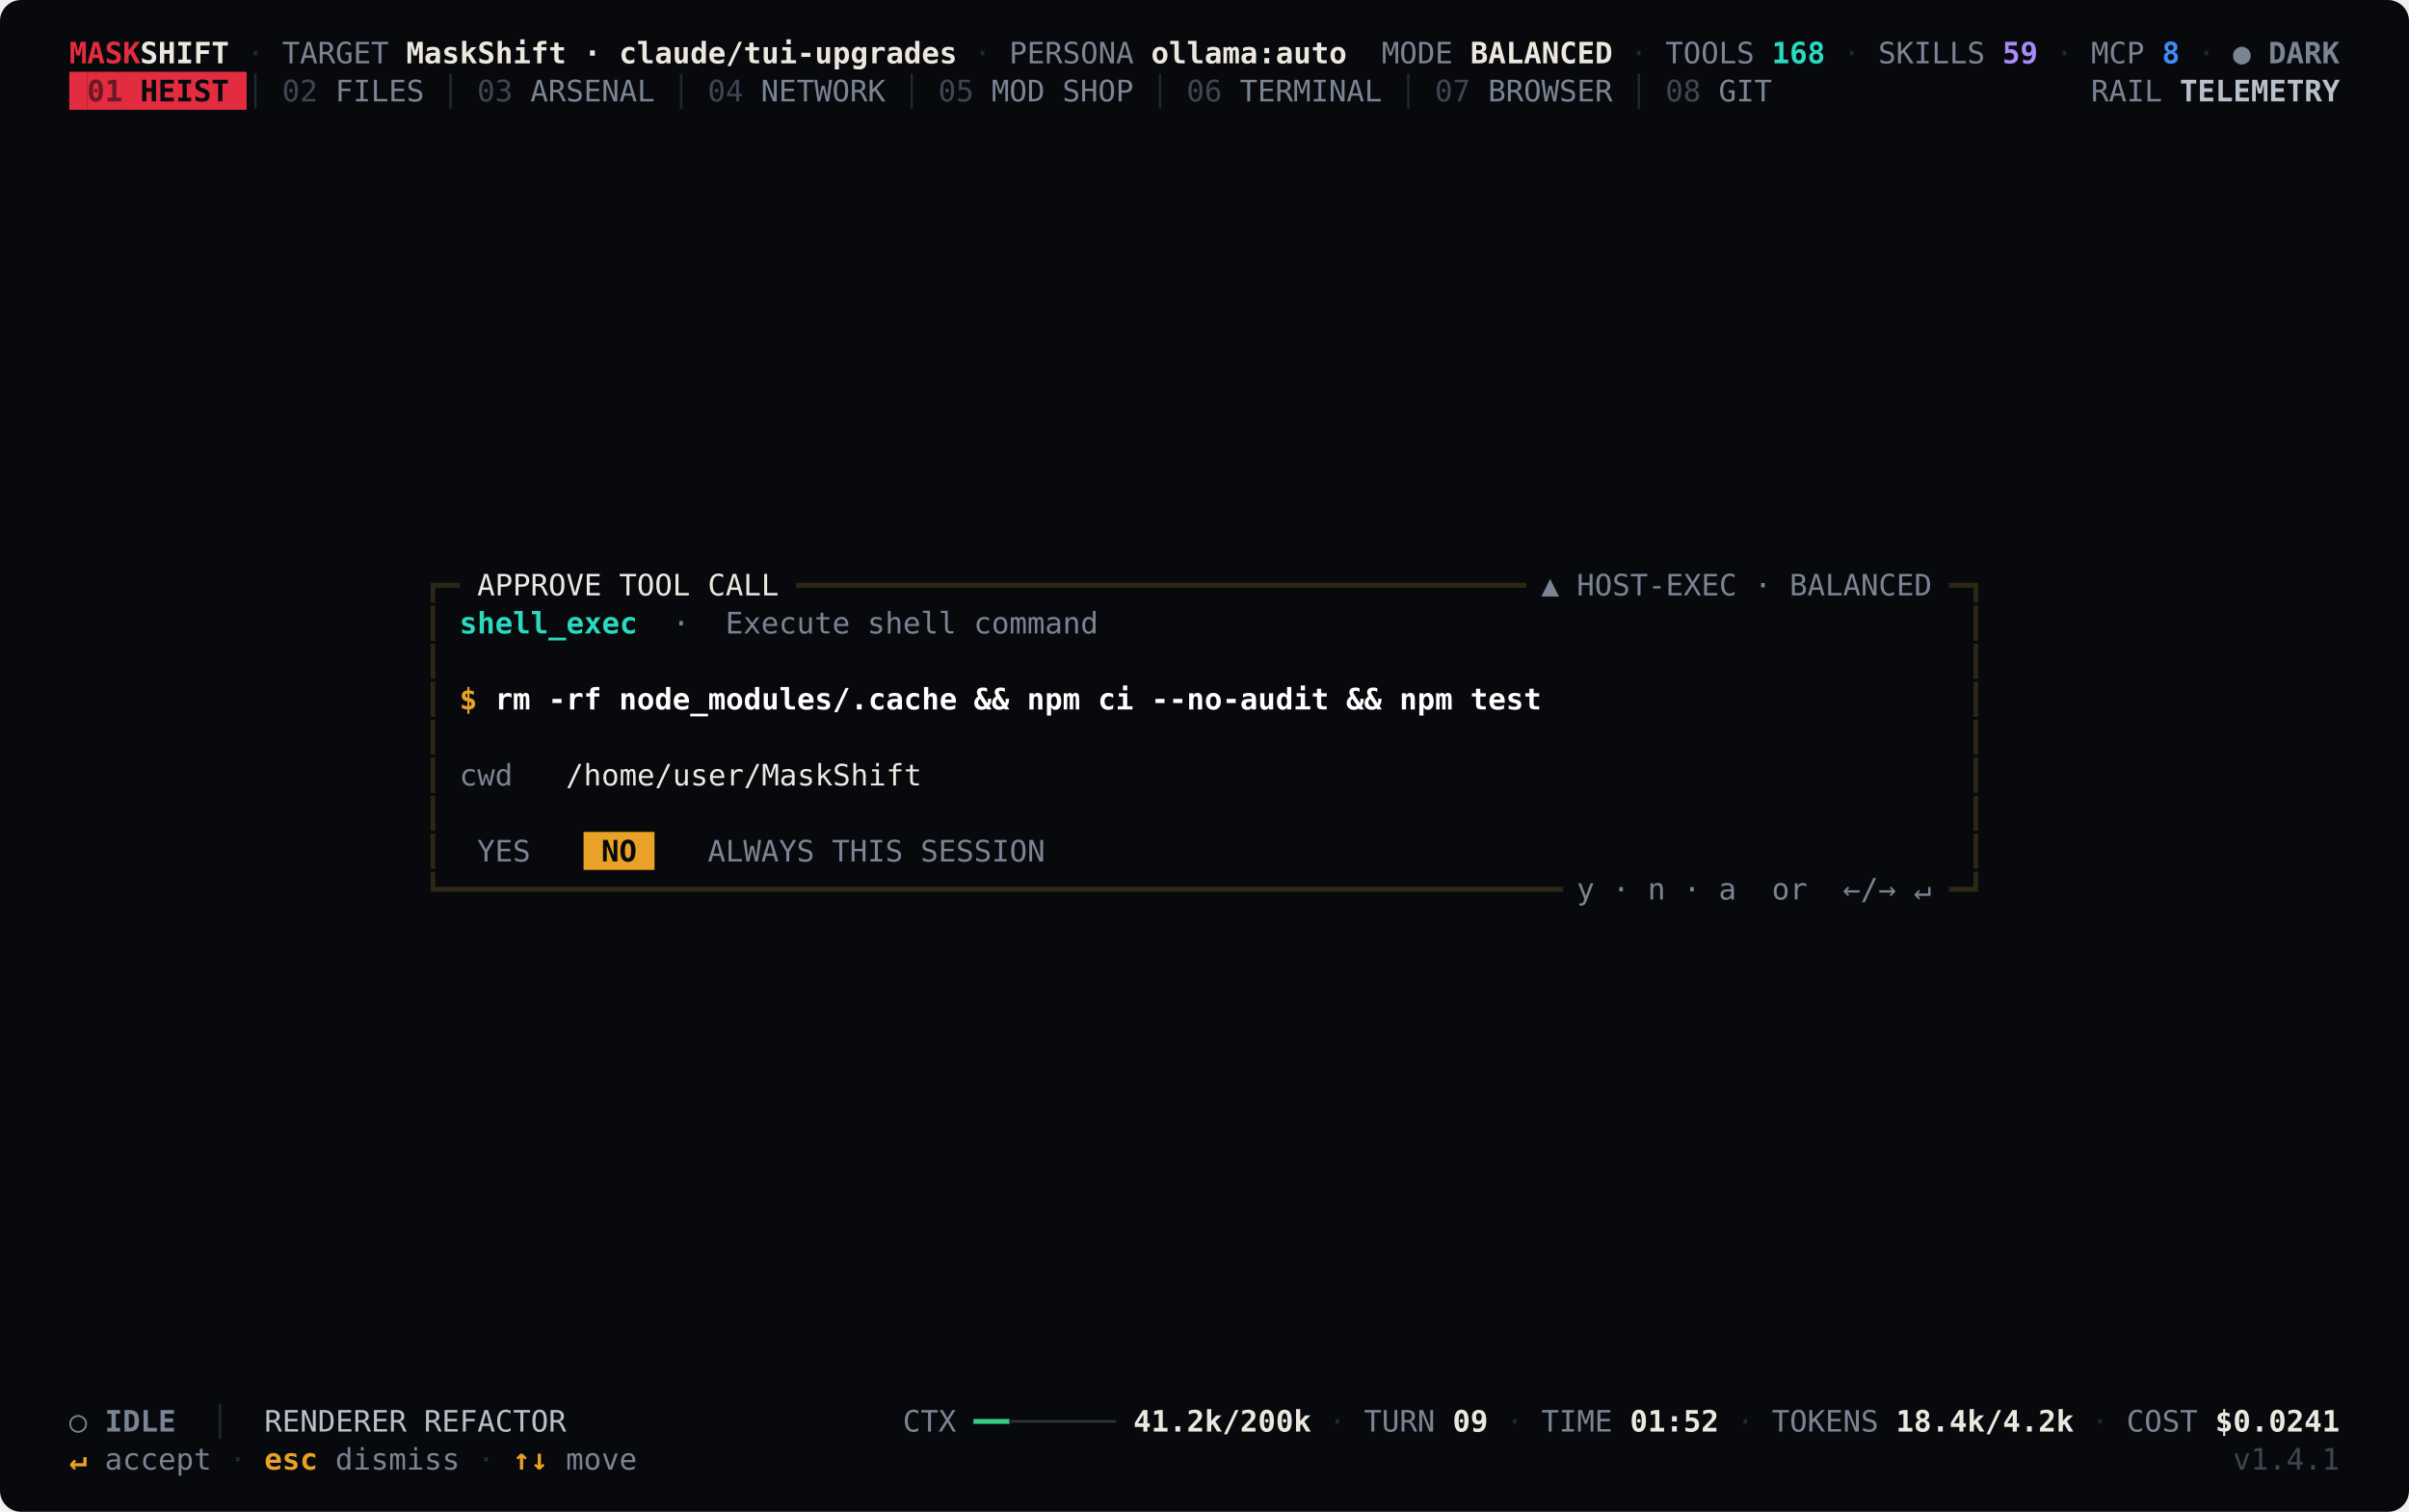
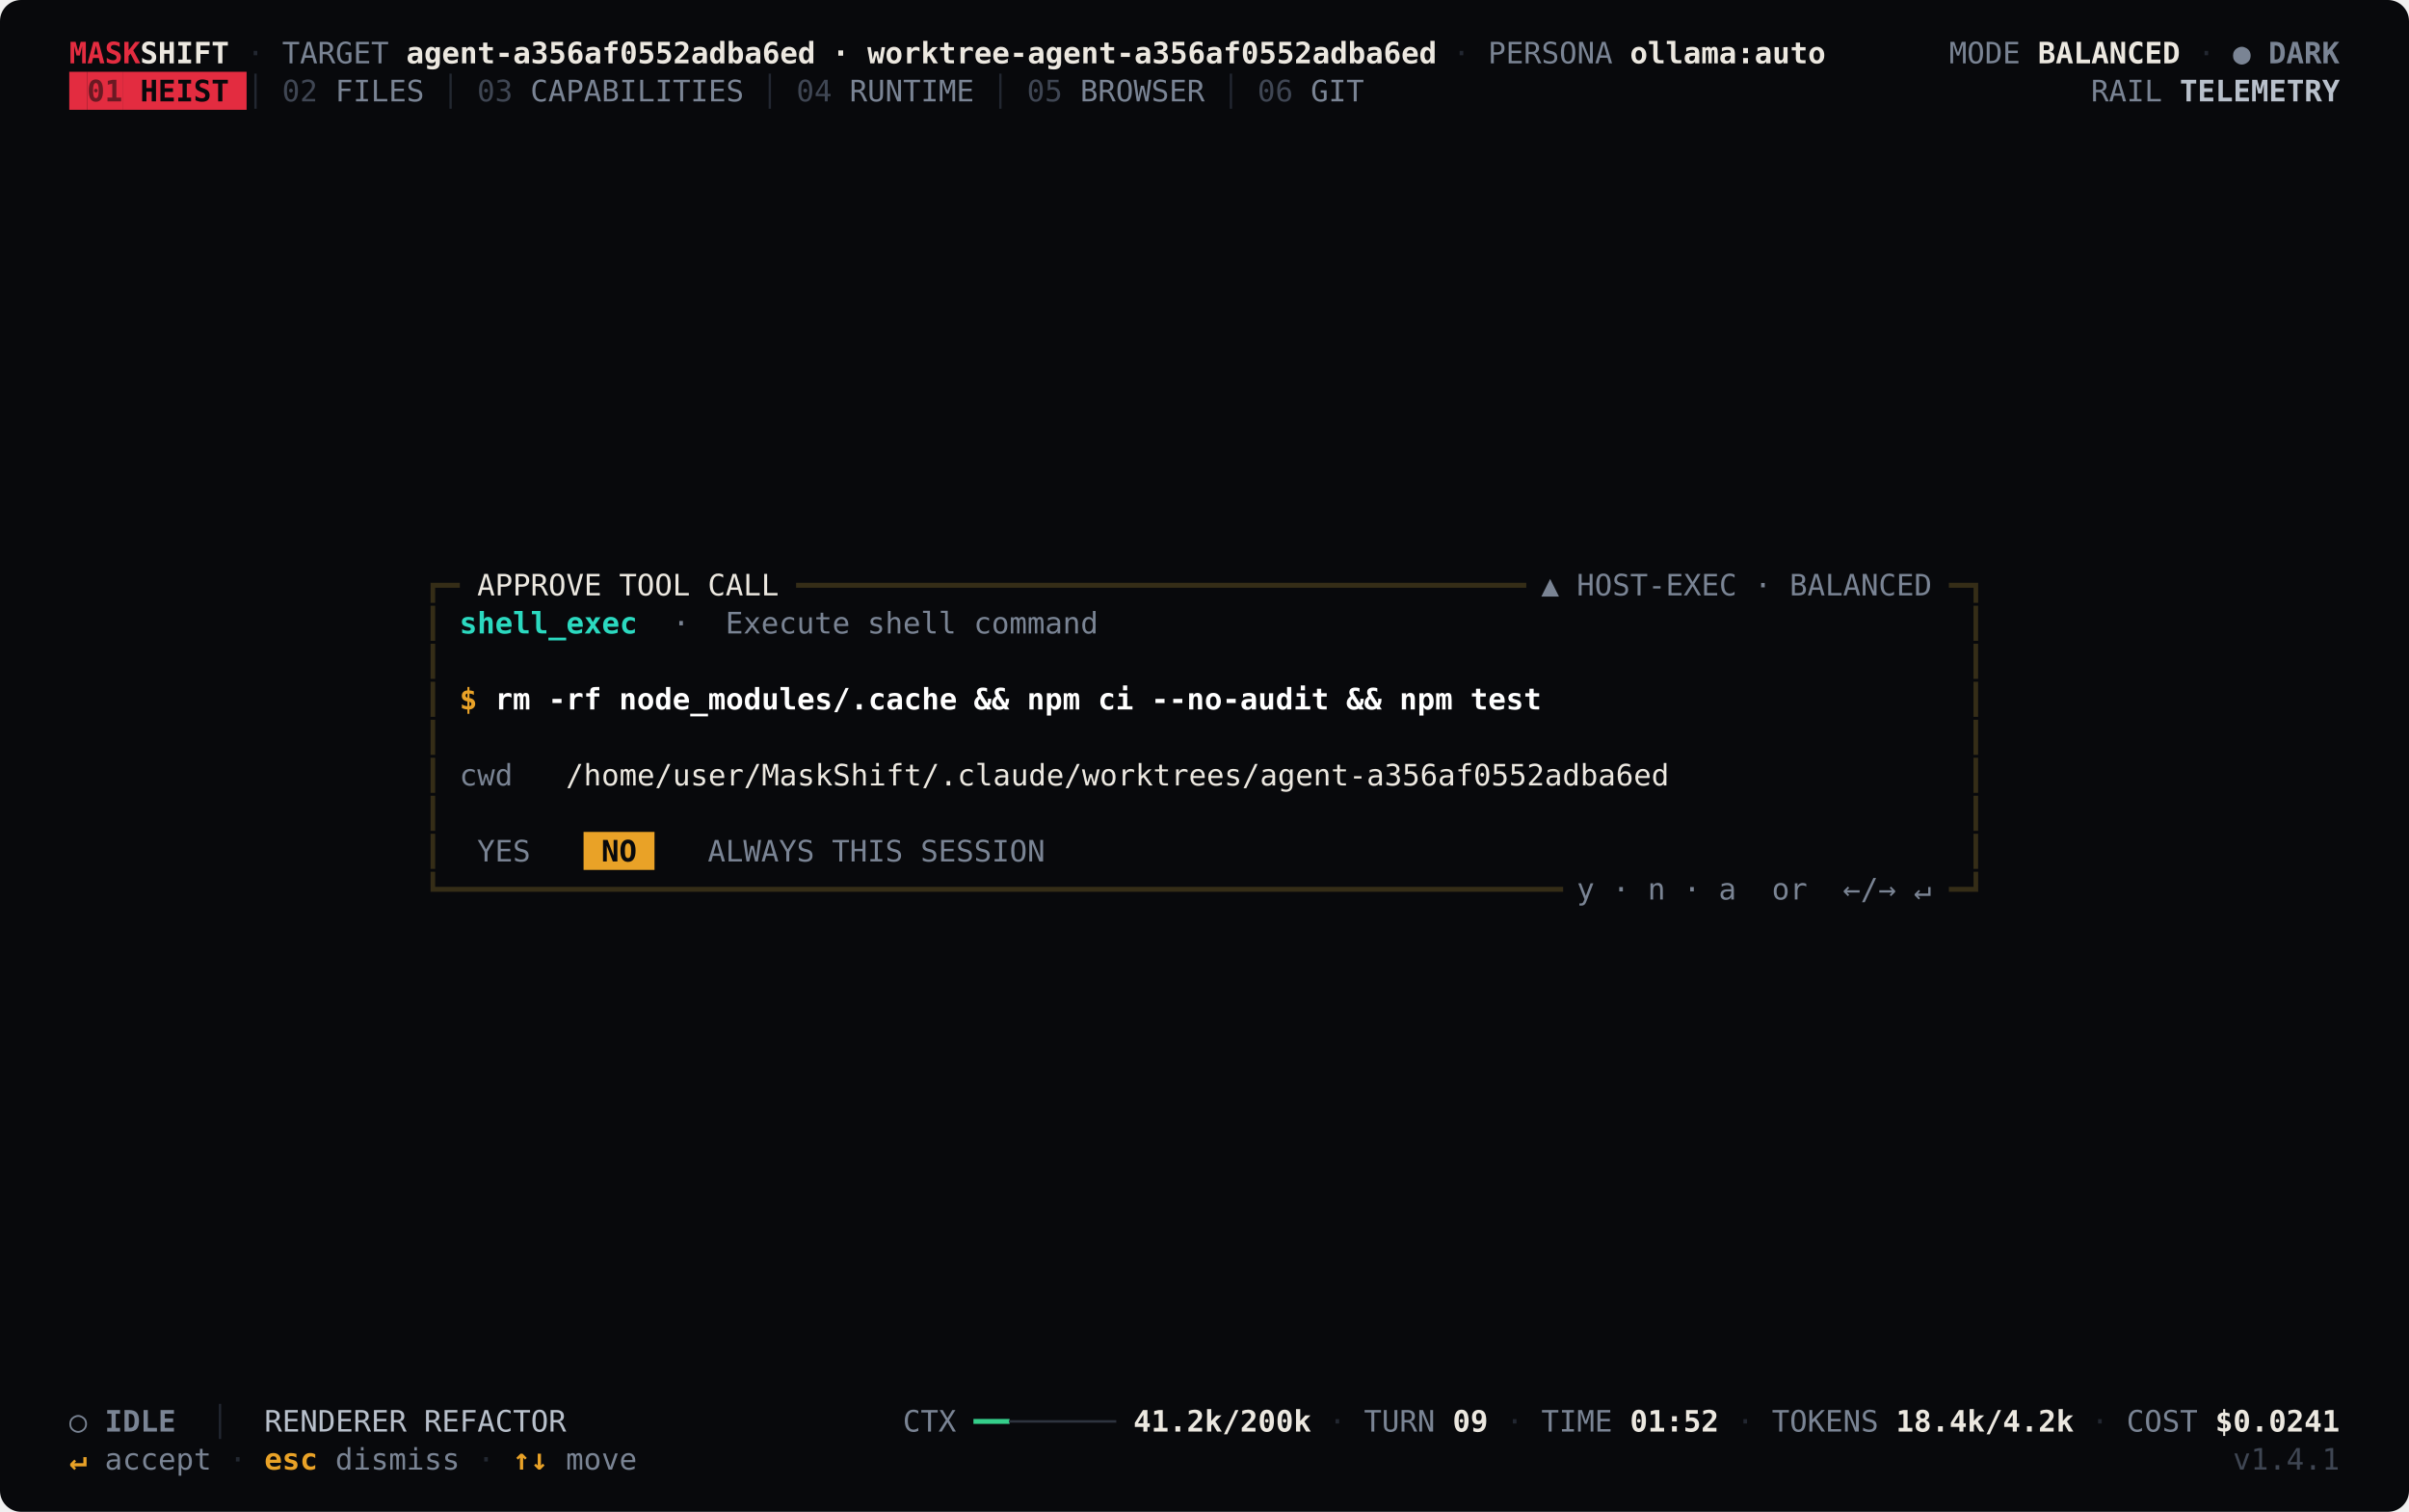
<svg xmlns="http://www.w3.org/2000/svg" width="1141" height="716" viewBox="0 0 1141 716" role="img" aria-label="MaskShift — approving a tool call">
  <rect width="100%" height="100%" rx="10" fill="#08090C" />
  <g font-family="SFMono-Regular, Menlo, Consolas, DejaVu Sans Mono, monospace" font-size="14" xml:space="preserve">
    <text x="32.80" y="30.00" fill="#e32c40" textLength="33.60" lengthAdjust="spacingAndGlyphs" font-weight="700">MASK</text>
    <text x="66.40" y="30.00" fill="#ece8e0" textLength="42.00" lengthAdjust="spacingAndGlyphs" font-weight="700">SHIFT</text>
    <text x="116.80" y="30.00" fill="#222731" textLength="8.40" lengthAdjust="spacingAndGlyphs">·</text>
    <text x="133.60" y="30.00" fill="#7a8494" textLength="50.40" lengthAdjust="spacingAndGlyphs">TARGET</text>
-     <text x="192.40" y="30.00" fill="#ece8e0" textLength="75.60" lengthAdjust="spacingAndGlyphs" font-weight="700">MaskShift</text>
-     <text x="276.40" y="30.00" fill="#ece8e0" textLength="8.40" lengthAdjust="spacingAndGlyphs" font-weight="700">·</text>
-     <text x="293.20" y="30.00" fill="#ece8e0" textLength="159.60" lengthAdjust="spacingAndGlyphs" font-weight="700">claude/tui-upgrades</text>
-     <text x="461.20" y="30.00" fill="#222731" textLength="8.40" lengthAdjust="spacingAndGlyphs">·</text>
-     <text x="478.00" y="30.00" fill="#7a8494" textLength="58.80" lengthAdjust="spacingAndGlyphs">PERSONA</text>
-     <text x="545.20" y="30.00" fill="#ece8e0" textLength="92.40" lengthAdjust="spacingAndGlyphs" font-weight="700">ollama:auto</text>
-     <text x="654.40" y="30.00" fill="#7a8494" textLength="33.60" lengthAdjust="spacingAndGlyphs">MODE</text>
-     <text x="696.40" y="30.00" fill="#ece8e0" textLength="67.20" lengthAdjust="spacingAndGlyphs" font-weight="700">BALANCED</text>
-     <text x="772.00" y="30.00" fill="#222731" textLength="8.40" lengthAdjust="spacingAndGlyphs">·</text>
-     <text x="788.80" y="30.00" fill="#7a8494" textLength="42.00" lengthAdjust="spacingAndGlyphs">TOOLS</text>
-     <text x="839.20" y="30.00" fill="#2bd9c0" textLength="25.20" lengthAdjust="spacingAndGlyphs" font-weight="700">168</text>
-     <text x="872.80" y="30.00" fill="#222731" textLength="8.40" lengthAdjust="spacingAndGlyphs">·</text>
-     <text x="889.60" y="30.00" fill="#7a8494" textLength="50.40" lengthAdjust="spacingAndGlyphs">SKILLS</text>
-     <text x="948.40" y="30.00" fill="#a78bfa" textLength="16.80" lengthAdjust="spacingAndGlyphs" font-weight="700">59</text>
-     <text x="973.60" y="30.00" fill="#222731" textLength="8.40" lengthAdjust="spacingAndGlyphs">·</text>
-     <text x="990.40" y="30.00" fill="#7a8494" textLength="25.20" lengthAdjust="spacingAndGlyphs">MCP</text>
-     <text x="1024.00" y="30.00" fill="#3d8bf5" textLength="8.40" lengthAdjust="spacingAndGlyphs" font-weight="700">8</text>
+     <text x="192.40" y="30.00" fill="#ece8e0" textLength="193.20" lengthAdjust="spacingAndGlyphs" font-weight="700">agent-a356af0552adba6ed</text>
+     <text x="394.00" y="30.00" fill="#ece8e0" textLength="8.40" lengthAdjust="spacingAndGlyphs" font-weight="700">·</text>
+     <text x="410.80" y="30.00" fill="#ece8e0" textLength="268.80" lengthAdjust="spacingAndGlyphs" font-weight="700">worktree-agent-a356af0552adba6ed</text>
+     <text x="688.00" y="30.00" fill="#222731" textLength="8.40" lengthAdjust="spacingAndGlyphs">·</text>
+     <text x="704.80" y="30.00" fill="#7a8494" textLength="58.80" lengthAdjust="spacingAndGlyphs">PERSONA</text>
+     <text x="772.00" y="30.00" fill="#ece8e0" textLength="92.40" lengthAdjust="spacingAndGlyphs" font-weight="700">ollama:auto</text>
+     <text x="923.20" y="30.00" fill="#7a8494" textLength="33.60" lengthAdjust="spacingAndGlyphs">MODE</text>
+     <text x="965.20" y="30.00" fill="#ece8e0" textLength="67.20" lengthAdjust="spacingAndGlyphs" font-weight="700">BALANCED</text>
    <text x="1040.80" y="30.00" fill="#222731" textLength="8.40" lengthAdjust="spacingAndGlyphs">·</text>
    <text x="1057.60" y="30.00" fill="#7a8494" textLength="8.40" lengthAdjust="spacingAndGlyphs">●</text>
    <text x="1074.40" y="30.00" fill="#7a8494" textLength="33.60" lengthAdjust="spacingAndGlyphs" font-weight="700">DARK</text>
    <rect x="32.80" y="34.00" width="8.40" height="18" fill="#e32c40" />
    <rect x="41.20" y="34.00" width="16.80" height="18" fill="#e32c40" />
    <text x="41.20" y="48.00" fill="#6b1923" textLength="16.80" lengthAdjust="spacingAndGlyphs" font-weight="700">01</text>
    <rect x="58.00" y="34.00" width="58.80" height="18" fill="#e32c40" />
    <text x="66.40" y="48.00" fill="#08090c" textLength="42.00" lengthAdjust="spacingAndGlyphs" font-weight="700">HEIST</text>
    <text x="116.80" y="48.00" fill="#222731" textLength="8.40" lengthAdjust="spacingAndGlyphs">│</text>
    <text x="133.60" y="48.00" fill="#3f4653" textLength="16.80" lengthAdjust="spacingAndGlyphs">02</text>
    <text x="158.80" y="48.00" fill="#7a8494" textLength="42.00" lengthAdjust="spacingAndGlyphs">FILES</text>
    <text x="209.20" y="48.00" fill="#222731" textLength="8.40" lengthAdjust="spacingAndGlyphs">│</text>
    <text x="226.00" y="48.00" fill="#3f4653" textLength="16.80" lengthAdjust="spacingAndGlyphs">03</text>
-     <text x="251.20" y="48.00" fill="#7a8494" textLength="58.80" lengthAdjust="spacingAndGlyphs">ARSENAL</text>
-     <text x="318.40" y="48.00" fill="#222731" textLength="8.40" lengthAdjust="spacingAndGlyphs">│</text>
-     <text x="335.20" y="48.00" fill="#3f4653" textLength="16.80" lengthAdjust="spacingAndGlyphs">04</text>
-     <text x="360.40" y="48.00" fill="#7a8494" textLength="58.80" lengthAdjust="spacingAndGlyphs">NETWORK</text>
-     <text x="427.60" y="48.00" fill="#222731" textLength="8.40" lengthAdjust="spacingAndGlyphs">│</text>
-     <text x="444.40" y="48.00" fill="#3f4653" textLength="16.80" lengthAdjust="spacingAndGlyphs">05</text>
-     <text x="469.60" y="48.00" fill="#7a8494" textLength="25.20" lengthAdjust="spacingAndGlyphs">MOD</text>
-     <text x="503.20" y="48.00" fill="#7a8494" textLength="33.60" lengthAdjust="spacingAndGlyphs">SHOP</text>
-     <text x="545.20" y="48.00" fill="#222731" textLength="8.40" lengthAdjust="spacingAndGlyphs">│</text>
-     <text x="562.00" y="48.00" fill="#3f4653" textLength="16.80" lengthAdjust="spacingAndGlyphs">06</text>
-     <text x="587.20" y="48.00" fill="#7a8494" textLength="67.20" lengthAdjust="spacingAndGlyphs">TERMINAL</text>
-     <text x="662.80" y="48.00" fill="#222731" textLength="8.40" lengthAdjust="spacingAndGlyphs">│</text>
-     <text x="679.60" y="48.00" fill="#3f4653" textLength="16.80" lengthAdjust="spacingAndGlyphs">07</text>
-     <text x="704.80" y="48.00" fill="#7a8494" textLength="58.80" lengthAdjust="spacingAndGlyphs">BROWSER</text>
-     <text x="772.00" y="48.00" fill="#222731" textLength="8.40" lengthAdjust="spacingAndGlyphs">│</text>
-     <text x="788.80" y="48.00" fill="#3f4653" textLength="16.80" lengthAdjust="spacingAndGlyphs">08</text>
-     <text x="814.00" y="48.00" fill="#7a8494" textLength="25.20" lengthAdjust="spacingAndGlyphs">GIT</text>
+     <text x="251.20" y="48.00" fill="#7a8494" textLength="100.80" lengthAdjust="spacingAndGlyphs">CAPABILITIES</text>
+     <text x="360.40" y="48.00" fill="#222731" textLength="8.40" lengthAdjust="spacingAndGlyphs">│</text>
+     <text x="377.20" y="48.00" fill="#3f4653" textLength="16.80" lengthAdjust="spacingAndGlyphs">04</text>
+     <text x="402.40" y="48.00" fill="#7a8494" textLength="58.80" lengthAdjust="spacingAndGlyphs">RUNTIME</text>
+     <text x="469.60" y="48.00" fill="#222731" textLength="8.40" lengthAdjust="spacingAndGlyphs">│</text>
+     <text x="486.40" y="48.00" fill="#3f4653" textLength="16.80" lengthAdjust="spacingAndGlyphs">05</text>
+     <text x="511.60" y="48.00" fill="#7a8494" textLength="58.80" lengthAdjust="spacingAndGlyphs">BROWSER</text>
+     <text x="578.80" y="48.00" fill="#222731" textLength="8.40" lengthAdjust="spacingAndGlyphs">│</text>
+     <text x="595.60" y="48.00" fill="#3f4653" textLength="16.80" lengthAdjust="spacingAndGlyphs">06</text>
+     <text x="620.80" y="48.00" fill="#7a8494" textLength="25.20" lengthAdjust="spacingAndGlyphs">GIT</text>
    <text x="990.40" y="48.00" fill="#7a8494" textLength="33.60" lengthAdjust="spacingAndGlyphs">RAIL</text>
    <text x="1032.40" y="48.00" fill="#b8c0cb" textLength="75.60" lengthAdjust="spacingAndGlyphs" font-weight="700">TELEMETRY</text>
-     <text x="200.80" y="282.00" fill="#2d2715" textLength="16.80" lengthAdjust="spacingAndGlyphs">┏━</text>
+     <text x="200.80" y="282.00" fill="#352d17" textLength="16.80" lengthAdjust="spacingAndGlyphs">┏━</text>
    <text x="226.00" y="282.00" fill="#ece8e0" textLength="58.80" lengthAdjust="spacingAndGlyphs">APPROVE</text>
    <text x="293.20" y="282.00" fill="#ece8e0" textLength="33.60" lengthAdjust="spacingAndGlyphs">TOOL</text>
    <text x="335.20" y="282.00" fill="#ece8e0" textLength="33.60" lengthAdjust="spacingAndGlyphs">CALL</text>
-     <text x="377.20" y="282.00" fill="#2d2715" textLength="344.40" lengthAdjust="spacingAndGlyphs">━━━━━━━━━━━━━━━━━━━━━━━━━━━━━━━━━━━━━━━━━</text>
+     <text x="377.20" y="282.00" fill="#352d17" textLength="344.40" lengthAdjust="spacingAndGlyphs">━━━━━━━━━━━━━━━━━━━━━━━━━━━━━━━━━━━━━━━━━</text>
    <text x="730.00" y="282.00" fill="#7a8494" textLength="8.40" lengthAdjust="spacingAndGlyphs">▲</text>
    <text x="746.80" y="282.00" fill="#7a8494" textLength="75.60" lengthAdjust="spacingAndGlyphs">HOST-EXEC</text>
    <text x="830.80" y="282.00" fill="#7a8494" textLength="8.40" lengthAdjust="spacingAndGlyphs">·</text>
    <text x="847.60" y="282.00" fill="#7a8494" textLength="67.20" lengthAdjust="spacingAndGlyphs">BALANCED</text>
-     <text x="923.20" y="282.00" fill="#2d2715" textLength="16.80" lengthAdjust="spacingAndGlyphs">━┓</text>
-     <text x="200.80" y="300.00" fill="#2d2715" textLength="8.40" lengthAdjust="spacingAndGlyphs">┃</text>
+     <text x="923.20" y="282.00" fill="#352d17" textLength="16.80" lengthAdjust="spacingAndGlyphs">━┓</text>
+     <text x="200.80" y="300.00" fill="#352d17" textLength="8.40" lengthAdjust="spacingAndGlyphs">┃</text>
    <text x="217.60" y="300.00" fill="#2bd9c0" textLength="84.00" lengthAdjust="spacingAndGlyphs" font-weight="700">shell_exec</text>
    <text x="318.40" y="300.00" fill="#7a8494" textLength="8.40" lengthAdjust="spacingAndGlyphs">·</text>
    <text x="343.60" y="300.00" fill="#7a8494" textLength="58.80" lengthAdjust="spacingAndGlyphs">Execute</text>
    <text x="410.80" y="300.00" fill="#7a8494" textLength="42.00" lengthAdjust="spacingAndGlyphs">shell</text>
    <text x="461.20" y="300.00" fill="#7a8494" textLength="58.80" lengthAdjust="spacingAndGlyphs">command</text>
-     <text x="931.60" y="300.00" fill="#2d2715" textLength="8.40" lengthAdjust="spacingAndGlyphs">┃</text>
-     <text x="200.80" y="318.00" fill="#2d2715" textLength="8.40" lengthAdjust="spacingAndGlyphs">┃</text>
-     <text x="931.60" y="318.00" fill="#2d2715" textLength="8.40" lengthAdjust="spacingAndGlyphs">┃</text>
-     <text x="200.80" y="336.00" fill="#2d2715" textLength="8.40" lengthAdjust="spacingAndGlyphs">┃</text>
+     <text x="931.60" y="300.00" fill="#352d17" textLength="8.40" lengthAdjust="spacingAndGlyphs">┃</text>
+     <text x="200.80" y="318.00" fill="#352d17" textLength="8.40" lengthAdjust="spacingAndGlyphs">┃</text>
+     <text x="931.60" y="318.00" fill="#352d17" textLength="8.40" lengthAdjust="spacingAndGlyphs">┃</text>
+     <text x="200.80" y="336.00" fill="#352d17" textLength="8.40" lengthAdjust="spacingAndGlyphs">┃</text>
    <text x="217.60" y="336.00" fill="#e9a227" textLength="8.40" lengthAdjust="spacingAndGlyphs" font-weight="700">$</text>
    <text x="234.40" y="336.00" fill="#ffffff" textLength="16.80" lengthAdjust="spacingAndGlyphs" font-weight="700">rm</text>
    <text x="259.60" y="336.00" fill="#ffffff" textLength="25.20" lengthAdjust="spacingAndGlyphs" font-weight="700">-rf</text>
    <text x="293.20" y="336.00" fill="#ffffff" textLength="159.60" lengthAdjust="spacingAndGlyphs" font-weight="700">node_modules/.cache</text>
    <text x="461.20" y="336.00" fill="#ffffff" textLength="16.80" lengthAdjust="spacingAndGlyphs" font-weight="700">&amp;&amp;</text>
    <text x="486.40" y="336.00" fill="#ffffff" textLength="25.20" lengthAdjust="spacingAndGlyphs" font-weight="700">npm</text>
    <text x="520.00" y="336.00" fill="#ffffff" textLength="16.80" lengthAdjust="spacingAndGlyphs" font-weight="700">ci</text>
    <text x="545.20" y="336.00" fill="#ffffff" textLength="84.00" lengthAdjust="spacingAndGlyphs" font-weight="700">--no-audit</text>
    <text x="637.60" y="336.00" fill="#ffffff" textLength="16.80" lengthAdjust="spacingAndGlyphs" font-weight="700">&amp;&amp;</text>
    <text x="662.80" y="336.00" fill="#ffffff" textLength="25.20" lengthAdjust="spacingAndGlyphs" font-weight="700">npm</text>
    <text x="696.40" y="336.00" fill="#ffffff" textLength="33.60" lengthAdjust="spacingAndGlyphs" font-weight="700">test</text>
-     <text x="931.60" y="336.00" fill="#2d2715" textLength="8.40" lengthAdjust="spacingAndGlyphs">┃</text>
-     <text x="200.80" y="354.00" fill="#2d2715" textLength="8.40" lengthAdjust="spacingAndGlyphs">┃</text>
-     <text x="931.60" y="354.00" fill="#2d2715" textLength="8.40" lengthAdjust="spacingAndGlyphs">┃</text>
-     <text x="200.80" y="372.00" fill="#2d2715" textLength="8.40" lengthAdjust="spacingAndGlyphs">┃</text>
+     <text x="931.60" y="336.00" fill="#352d17" textLength="8.40" lengthAdjust="spacingAndGlyphs">┃</text>
+     <text x="200.80" y="354.00" fill="#352d17" textLength="8.40" lengthAdjust="spacingAndGlyphs">┃</text>
+     <text x="931.60" y="354.00" fill="#352d17" textLength="8.40" lengthAdjust="spacingAndGlyphs">┃</text>
+     <text x="200.80" y="372.00" fill="#352d17" textLength="8.40" lengthAdjust="spacingAndGlyphs">┃</text>
    <text x="217.60" y="372.00" fill="#7a8494" textLength="25.20" lengthAdjust="spacingAndGlyphs">cwd</text>
-     <text x="268.00" y="372.00" fill="#ece8e0" textLength="168.00" lengthAdjust="spacingAndGlyphs">/home/user/MaskShift</text>
-     <text x="931.60" y="372.00" fill="#2d2715" textLength="8.40" lengthAdjust="spacingAndGlyphs">┃</text>
-     <text x="200.80" y="390.00" fill="#2d2715" textLength="8.40" lengthAdjust="spacingAndGlyphs">┃</text>
-     <text x="931.60" y="390.00" fill="#2d2715" textLength="8.40" lengthAdjust="spacingAndGlyphs">┃</text>
-     <text x="200.80" y="408.00" fill="#2d2715" textLength="8.40" lengthAdjust="spacingAndGlyphs">┃</text>
+     <text x="268.00" y="372.00" fill="#ece8e0" textLength="520.80" lengthAdjust="spacingAndGlyphs">/home/user/MaskShift/.claude/worktrees/agent-a356af0552adba6ed</text>
+     <text x="931.60" y="372.00" fill="#352d17" textLength="8.40" lengthAdjust="spacingAndGlyphs">┃</text>
+     <text x="200.80" y="390.00" fill="#352d17" textLength="8.40" lengthAdjust="spacingAndGlyphs">┃</text>
+     <text x="931.60" y="390.00" fill="#352d17" textLength="8.40" lengthAdjust="spacingAndGlyphs">┃</text>
+     <text x="200.80" y="408.00" fill="#352d17" textLength="8.40" lengthAdjust="spacingAndGlyphs">┃</text>
    <text x="226.00" y="408.00" fill="#7a8494" textLength="25.20" lengthAdjust="spacingAndGlyphs">YES</text>
    <rect x="276.40" y="394.00" width="33.60" height="18" fill="#e9a227" />
    <text x="284.80" y="408.00" fill="#08090c" textLength="16.80" lengthAdjust="spacingAndGlyphs" font-weight="700">NO</text>
    <text x="335.20" y="408.00" fill="#7a8494" textLength="50.40" lengthAdjust="spacingAndGlyphs">ALWAYS</text>
    <text x="394.00" y="408.00" fill="#7a8494" textLength="33.60" lengthAdjust="spacingAndGlyphs">THIS</text>
    <text x="436.00" y="408.00" fill="#7a8494" textLength="58.80" lengthAdjust="spacingAndGlyphs">SESSION</text>
-     <text x="931.60" y="408.00" fill="#2d2715" textLength="8.40" lengthAdjust="spacingAndGlyphs">┃</text>
-     <text x="200.80" y="426.00" fill="#2d2715" textLength="537.60" lengthAdjust="spacingAndGlyphs">┗━━━━━━━━━━━━━━━━━━━━━━━━━━━━━━━━━━━━━━━━━━━━━━━━━━━━━━━━━━━━━━━</text>
+     <text x="931.60" y="408.00" fill="#352d17" textLength="8.40" lengthAdjust="spacingAndGlyphs">┃</text>
+     <text x="200.80" y="426.00" fill="#352d17" textLength="537.60" lengthAdjust="spacingAndGlyphs">┗━━━━━━━━━━━━━━━━━━━━━━━━━━━━━━━━━━━━━━━━━━━━━━━━━━━━━━━━━━━━━━━</text>
    <text x="746.80" y="426.00" fill="#7a8494" textLength="8.40" lengthAdjust="spacingAndGlyphs">y</text>
    <text x="763.60" y="426.00" fill="#7a8494" textLength="8.40" lengthAdjust="spacingAndGlyphs">·</text>
    <text x="780.40" y="426.00" fill="#7a8494" textLength="8.40" lengthAdjust="spacingAndGlyphs">n</text>
    <text x="797.20" y="426.00" fill="#7a8494" textLength="8.40" lengthAdjust="spacingAndGlyphs">·</text>
    <text x="814.00" y="426.00" fill="#7a8494" textLength="8.40" lengthAdjust="spacingAndGlyphs">a</text>
    <text x="839.20" y="426.00" fill="#7a8494" textLength="16.80" lengthAdjust="spacingAndGlyphs">or</text>
    <text x="872.80" y="426.00" fill="#7a8494" textLength="25.20" lengthAdjust="spacingAndGlyphs">←/→</text>
    <text x="906.40" y="426.00" fill="#7a8494" textLength="8.40" lengthAdjust="spacingAndGlyphs">↵</text>
-     <text x="923.20" y="426.00" fill="#2d2715" textLength="16.80" lengthAdjust="spacingAndGlyphs">━┛</text>
+     <text x="923.20" y="426.00" fill="#352d17" textLength="16.80" lengthAdjust="spacingAndGlyphs">━┛</text>
    <text x="32.80" y="678.00" fill="#7a8494" textLength="8.40" lengthAdjust="spacingAndGlyphs">○</text>
    <text x="49.60" y="678.00" fill="#7a8494" textLength="33.60" lengthAdjust="spacingAndGlyphs" font-weight="700">IDLE</text>
    <text x="100.00" y="678.00" fill="#222731" textLength="8.40" lengthAdjust="spacingAndGlyphs">│</text>
    <text x="125.20" y="678.00" fill="#b8c0cb" textLength="67.20" lengthAdjust="spacingAndGlyphs">RENDERER</text>
    <text x="200.80" y="678.00" fill="#b8c0cb" textLength="67.20" lengthAdjust="spacingAndGlyphs">REFACTOR</text>
    <text x="427.60" y="678.00" fill="#7a8494" textLength="25.20" lengthAdjust="spacingAndGlyphs">CTX</text>
    <text x="461.20" y="678.00" fill="#35cf8b" textLength="16.80" lengthAdjust="spacingAndGlyphs">━━</text>
    <text x="478.00" y="678.00" fill="#2e343f" textLength="50.40" lengthAdjust="spacingAndGlyphs">──────</text>
    <text x="536.80" y="678.00" fill="#ece8e0" textLength="84.00" lengthAdjust="spacingAndGlyphs" font-weight="700">41.2k/200k</text>
    <text x="629.20" y="678.00" fill="#222731" textLength="8.40" lengthAdjust="spacingAndGlyphs">·</text>
    <text x="646.00" y="678.00" fill="#7a8494" textLength="33.60" lengthAdjust="spacingAndGlyphs">TURN</text>
    <text x="688.00" y="678.00" fill="#ece8e0" textLength="16.80" lengthAdjust="spacingAndGlyphs" font-weight="700">09</text>
    <text x="713.20" y="678.00" fill="#222731" textLength="8.40" lengthAdjust="spacingAndGlyphs">·</text>
    <text x="730.00" y="678.00" fill="#7a8494" textLength="33.60" lengthAdjust="spacingAndGlyphs">TIME</text>
    <text x="772.00" y="678.00" fill="#ece8e0" textLength="42.00" lengthAdjust="spacingAndGlyphs" font-weight="700">01:52</text>
    <text x="822.40" y="678.00" fill="#222731" textLength="8.40" lengthAdjust="spacingAndGlyphs">·</text>
    <text x="839.20" y="678.00" fill="#7a8494" textLength="50.40" lengthAdjust="spacingAndGlyphs">TOKENS</text>
    <text x="898.00" y="678.00" fill="#ece8e0" textLength="84.00" lengthAdjust="spacingAndGlyphs" font-weight="700">18.4k/4.2k</text>
    <text x="990.40" y="678.00" fill="#222731" textLength="8.40" lengthAdjust="spacingAndGlyphs">·</text>
    <text x="1007.20" y="678.00" fill="#7a8494" textLength="33.60" lengthAdjust="spacingAndGlyphs">COST</text>
    <text x="1049.20" y="678.00" fill="#ece8e0" textLength="58.80" lengthAdjust="spacingAndGlyphs" font-weight="700">$0.0241</text>
    <text x="32.80" y="696.00" fill="#e9a227" textLength="8.40" lengthAdjust="spacingAndGlyphs" font-weight="700">↵</text>
    <text x="49.60" y="696.00" fill="#7a8494" textLength="50.40" lengthAdjust="spacingAndGlyphs">accept</text>
    <text x="108.40" y="696.00" fill="#222731" textLength="8.40" lengthAdjust="spacingAndGlyphs">·</text>
    <text x="125.20" y="696.00" fill="#e9a227" textLength="25.20" lengthAdjust="spacingAndGlyphs" font-weight="700">esc</text>
    <text x="158.80" y="696.00" fill="#7a8494" textLength="58.80" lengthAdjust="spacingAndGlyphs">dismiss</text>
    <text x="226.00" y="696.00" fill="#222731" textLength="8.40" lengthAdjust="spacingAndGlyphs">·</text>
    <text x="242.80" y="696.00" fill="#e9a227" textLength="16.80" lengthAdjust="spacingAndGlyphs" font-weight="700">↑↓</text>
    <text x="268.00" y="696.00" fill="#7a8494" textLength="33.60" lengthAdjust="spacingAndGlyphs">move</text>
    <text x="1057.60" y="696.00" fill="#3f4653" textLength="50.40" lengthAdjust="spacingAndGlyphs">v1.4.1</text>
  </g>
</svg>
